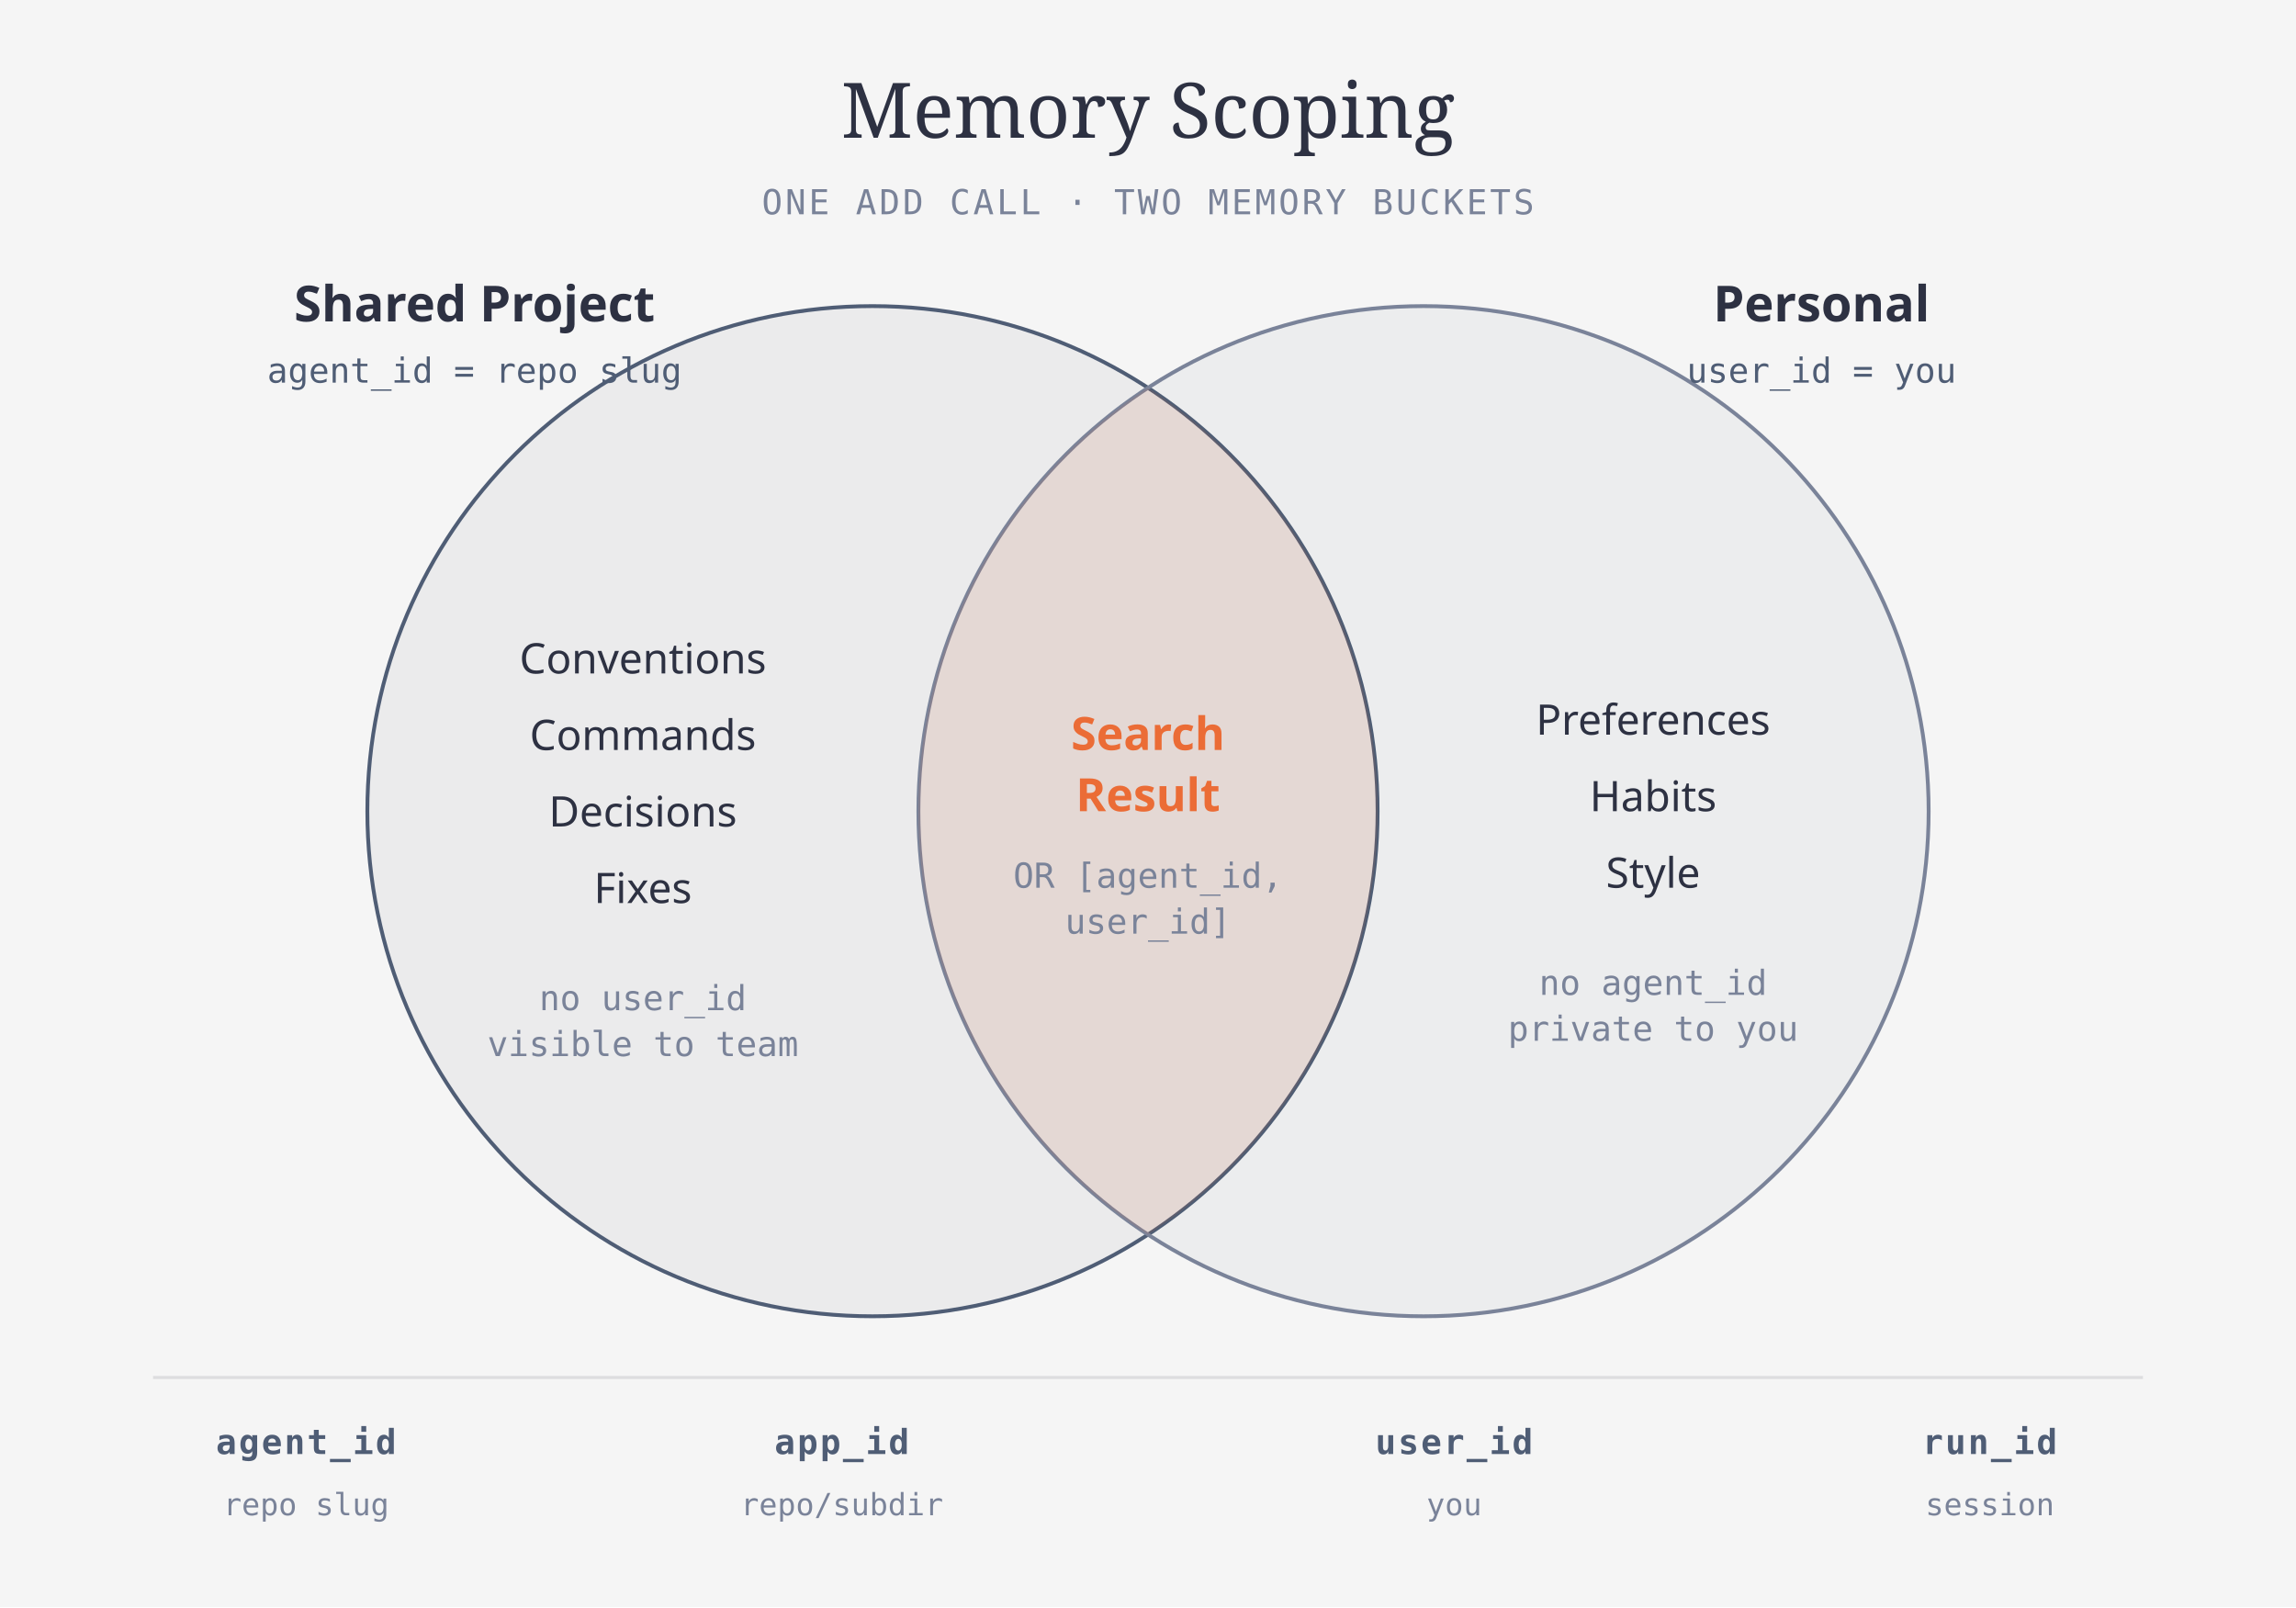
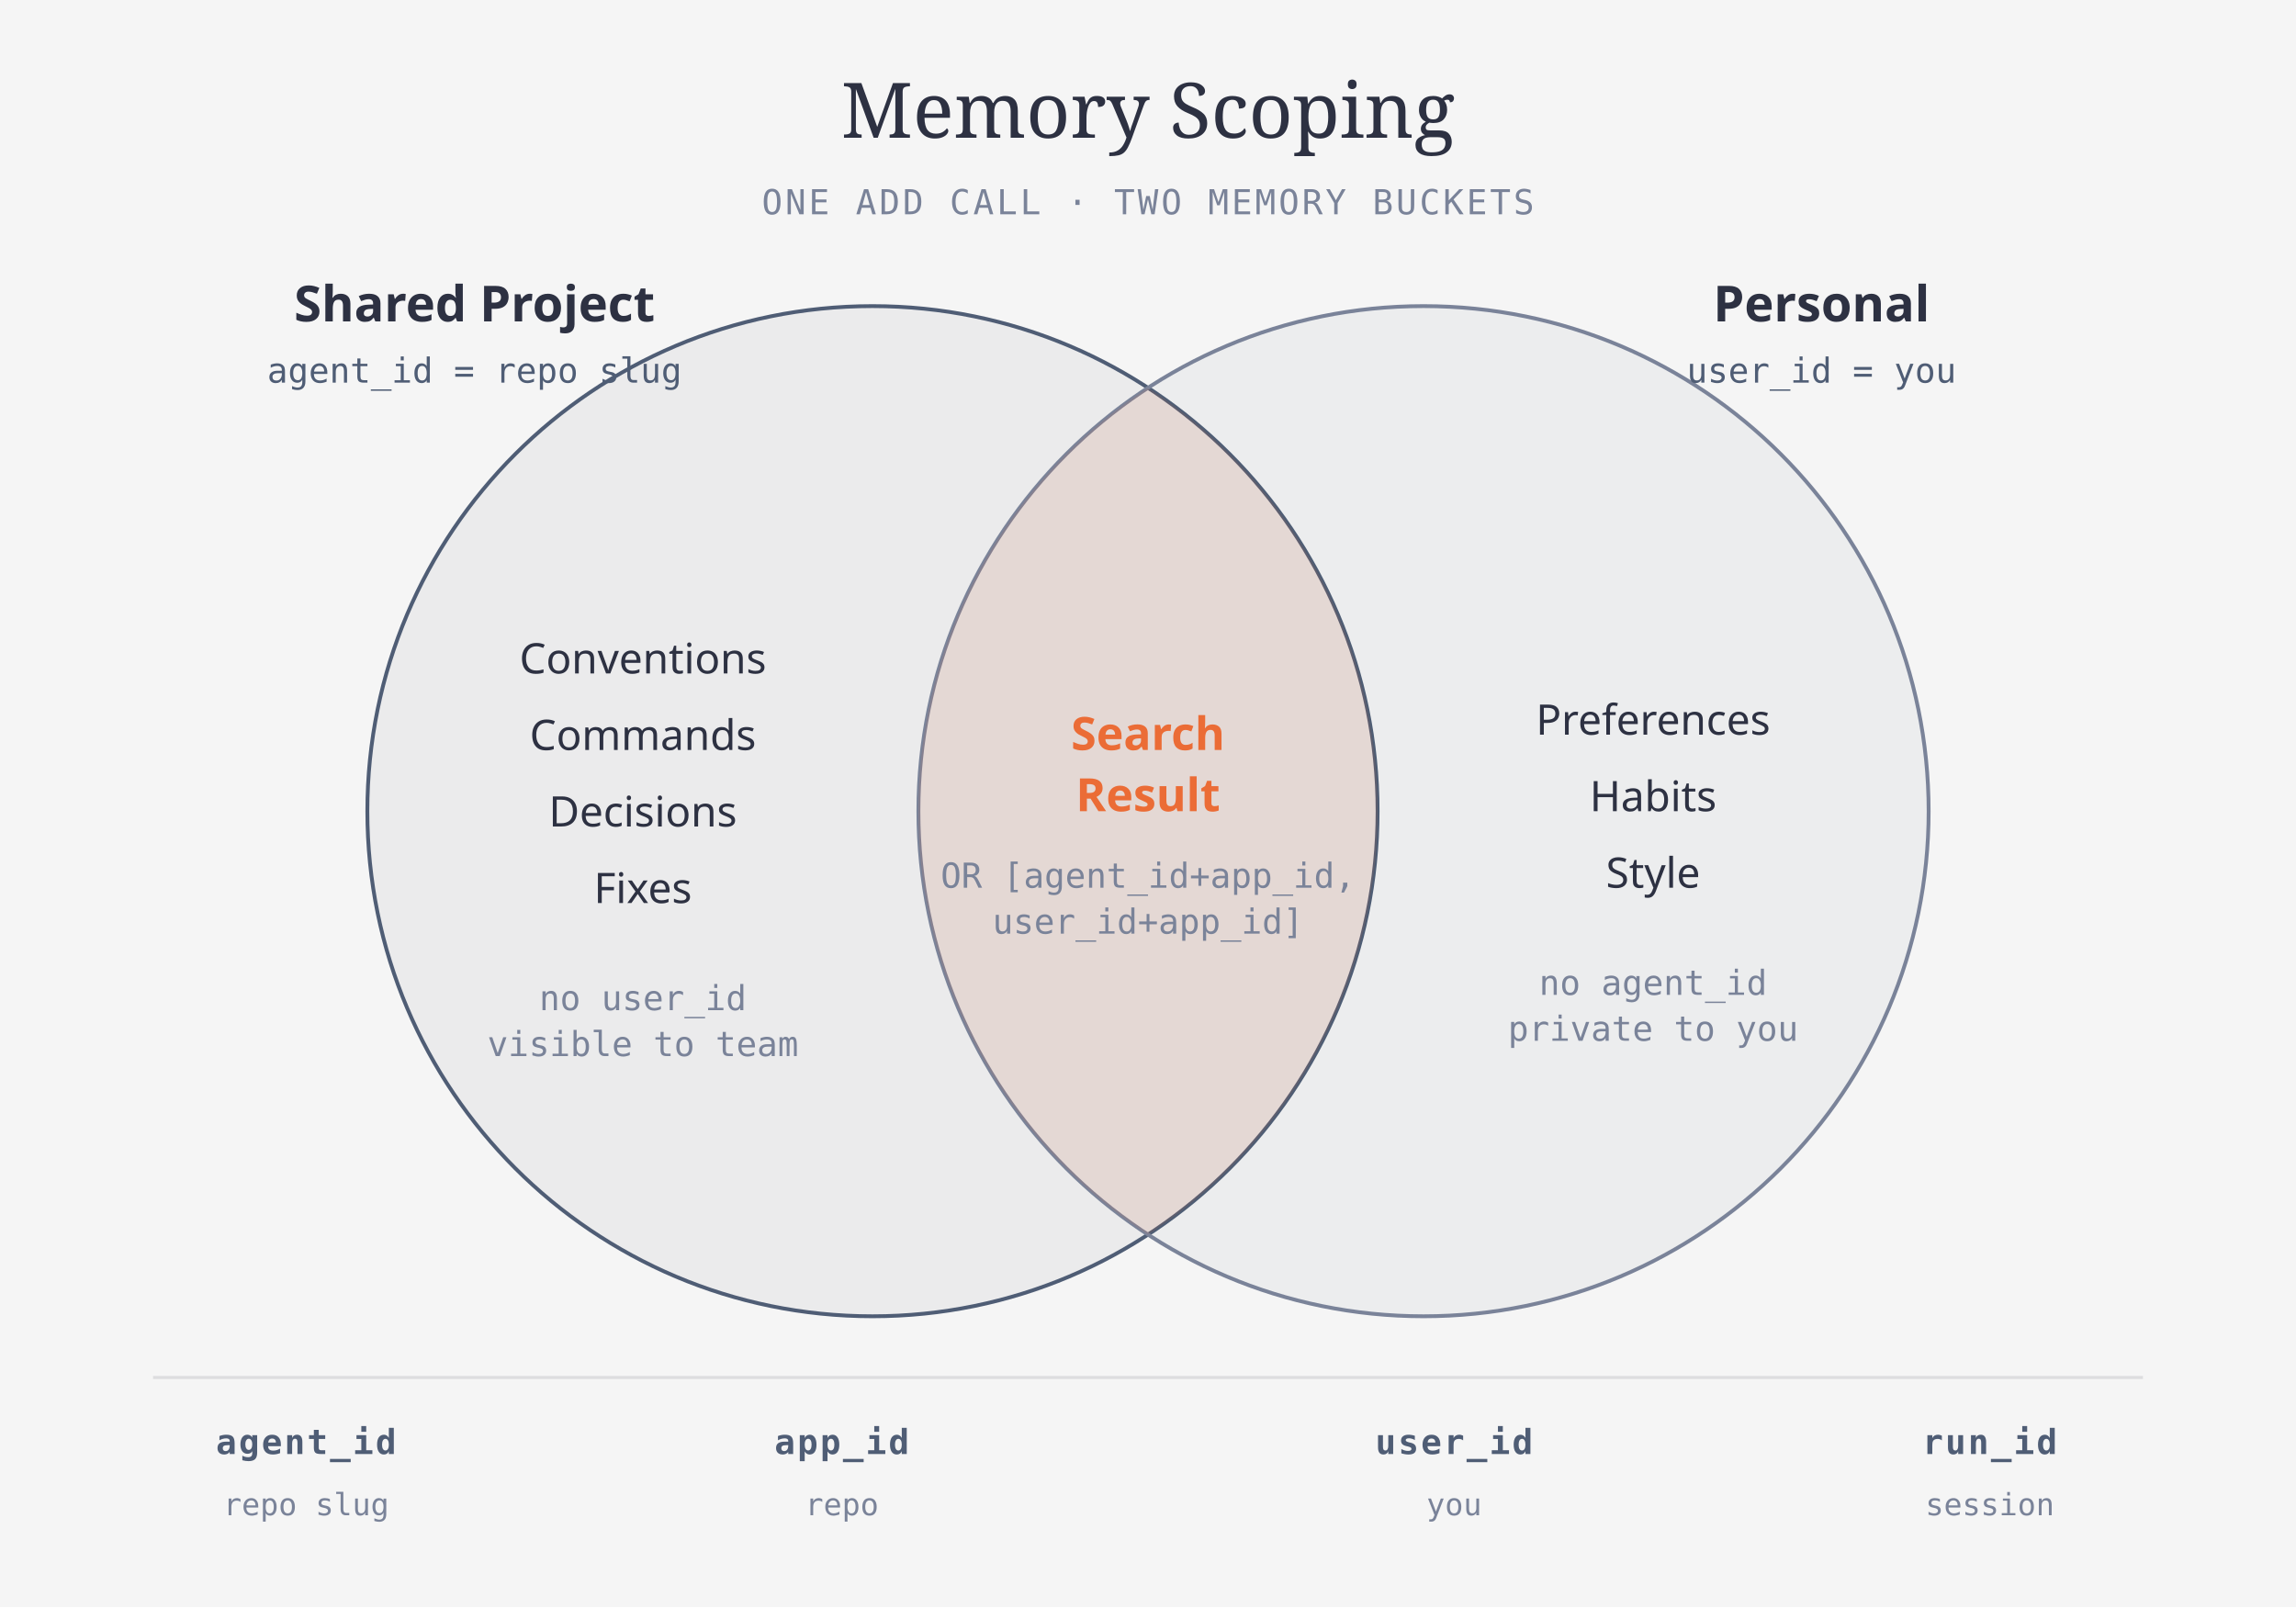
<svg xmlns="http://www.w3.org/2000/svg" viewBox="0 0 600 420" role="img" aria-labelledby="venn-title venn-desc">
  <rect width="600" height="420" fill="#f5f5f5" />
  <text x="300" y="36" fill="#2d3142" font-size="20" font-weight="400" font-family="Georgia, serif" text-anchor="middle">Memory Scoping</text>
  <text x="300" y="56" fill="#7a8399" font-size="9" font-family="monospace" text-anchor="middle" letter-spacing="0.08em">ONE ADD CALL · TWO MEMORY BUCKETS</text>
  <circle cx="228" cy="212" r="132" fill="rgba(45,49,66,0.05)" stroke="#4f5d75" stroke-width="1" />
  <circle cx="372" cy="212" r="132" fill="rgba(79,93,117,0.05)" stroke="#7a8399" stroke-width="1" />
  <defs>
    <clipPath id="clip-left">
      <circle cx="228" cy="212" r="132" />
    </clipPath>
  </defs>
  <circle cx="372" cy="212" r="132" fill="rgba(235,108,54,0.10)" clip-path="url(#clip-left)" />
  <text x="124" y="84" fill="#2d3142" font-size="13" font-weight="600" font-family="sans-serif" text-anchor="middle">Shared Project</text>
  <text x="124" y="100" fill="#4f5d75" font-size="9" font-family="monospace" text-anchor="middle">agent_id = repo slug</text>
  <text x="476" y="84" fill="#2d3142" font-size="13" font-weight="600" font-family="sans-serif" text-anchor="middle">Personal</text>
  <text x="476" y="100" fill="#4f5d75" font-size="9" font-family="monospace" text-anchor="middle">user_id = you</text>
  <text x="168" y="176" fill="#2d3142" font-size="11" font-weight="500" font-family="sans-serif" text-anchor="middle">Conventions</text>
  <text x="168" y="196" fill="#2d3142" font-size="11" font-weight="500" font-family="sans-serif" text-anchor="middle">Commands</text>
  <text x="168" y="216" fill="#2d3142" font-size="11" font-weight="500" font-family="sans-serif" text-anchor="middle">Decisions</text>
  <text x="168" y="236" fill="#2d3142" font-size="11" font-weight="500" font-family="sans-serif" text-anchor="middle">Fixes</text>
  <text x="168" y="264" fill="#7a8399" font-size="9" font-family="monospace" text-anchor="middle">no user_id</text>
  <text x="168" y="276" fill="#7a8399" font-size="9" font-family="monospace" text-anchor="middle">visible to team</text>
  <text x="432" y="192" fill="#2d3142" font-size="11" font-weight="500" font-family="sans-serif" text-anchor="middle">Preferences</text>
  <text x="432" y="212" fill="#2d3142" font-size="11" font-weight="500" font-family="sans-serif" text-anchor="middle">Habits</text>
  <text x="432" y="232" fill="#2d3142" font-size="11" font-weight="500" font-family="sans-serif" text-anchor="middle">Style</text>
  <text x="432" y="260" fill="#7a8399" font-size="9" font-family="monospace" text-anchor="middle">no agent_id</text>
  <text x="432" y="272" fill="#7a8399" font-size="9" font-family="monospace" text-anchor="middle">private to you</text>
  <text x="300" y="196" fill="#eb6c36" font-size="12" font-weight="600" font-family="sans-serif" text-anchor="middle">Search</text>
  <text x="300" y="212" fill="#eb6c36" font-size="12" font-weight="600" font-family="sans-serif" text-anchor="middle">Result</text>
-   <text x="300" y="232" fill="#7a8399" font-size="9" font-family="monospace" text-anchor="middle">OR [agent_id,</text>
-   <text x="300" y="244" fill="#7a8399" font-size="9" font-family="monospace" text-anchor="middle">user_id]</text>
+   <text x="300" y="232" fill="#7a8399" font-size="9" font-family="monospace" text-anchor="middle">OR [agent_id+app_id,</text>
+   <text x="300" y="244" fill="#7a8399" font-size="9" font-family="monospace" text-anchor="middle">user_id+app_id]</text>
  <line x1="40" y1="360" x2="560" y2="360" stroke="rgba(45,49,66,0.12)" stroke-width="0.8" />
  <text x="80" y="380" fill="#4f5d75" font-size="9" font-weight="600" font-family="monospace" text-anchor="middle" letter-spacing="0.06em">agent_id</text>
  <text x="80" y="396" fill="#7a8399" font-size="8" font-family="monospace" text-anchor="middle">repo slug</text>
  <text x="220" y="380" fill="#4f5d75" font-size="9" font-weight="600" font-family="monospace" text-anchor="middle" letter-spacing="0.06em">app_id</text>
-   <text x="220" y="396" fill="#7a8399" font-size="8" font-family="monospace" text-anchor="middle">repo/subdir</text>
+   <text x="220" y="396" fill="#7a8399" font-size="8" font-family="monospace" text-anchor="middle">repo</text>
  <text x="380" y="380" fill="#4f5d75" font-size="9" font-weight="600" font-family="monospace" text-anchor="middle" letter-spacing="0.06em">user_id</text>
  <text x="380" y="396" fill="#7a8399" font-size="8" font-family="monospace" text-anchor="middle">you</text>
  <text x="520" y="380" fill="#4f5d75" font-size="9" font-weight="600" font-family="monospace" text-anchor="middle" letter-spacing="0.06em">run_id</text>
  <text x="520" y="396" fill="#7a8399" font-size="8" font-family="monospace" text-anchor="middle">session</text>
</svg>
